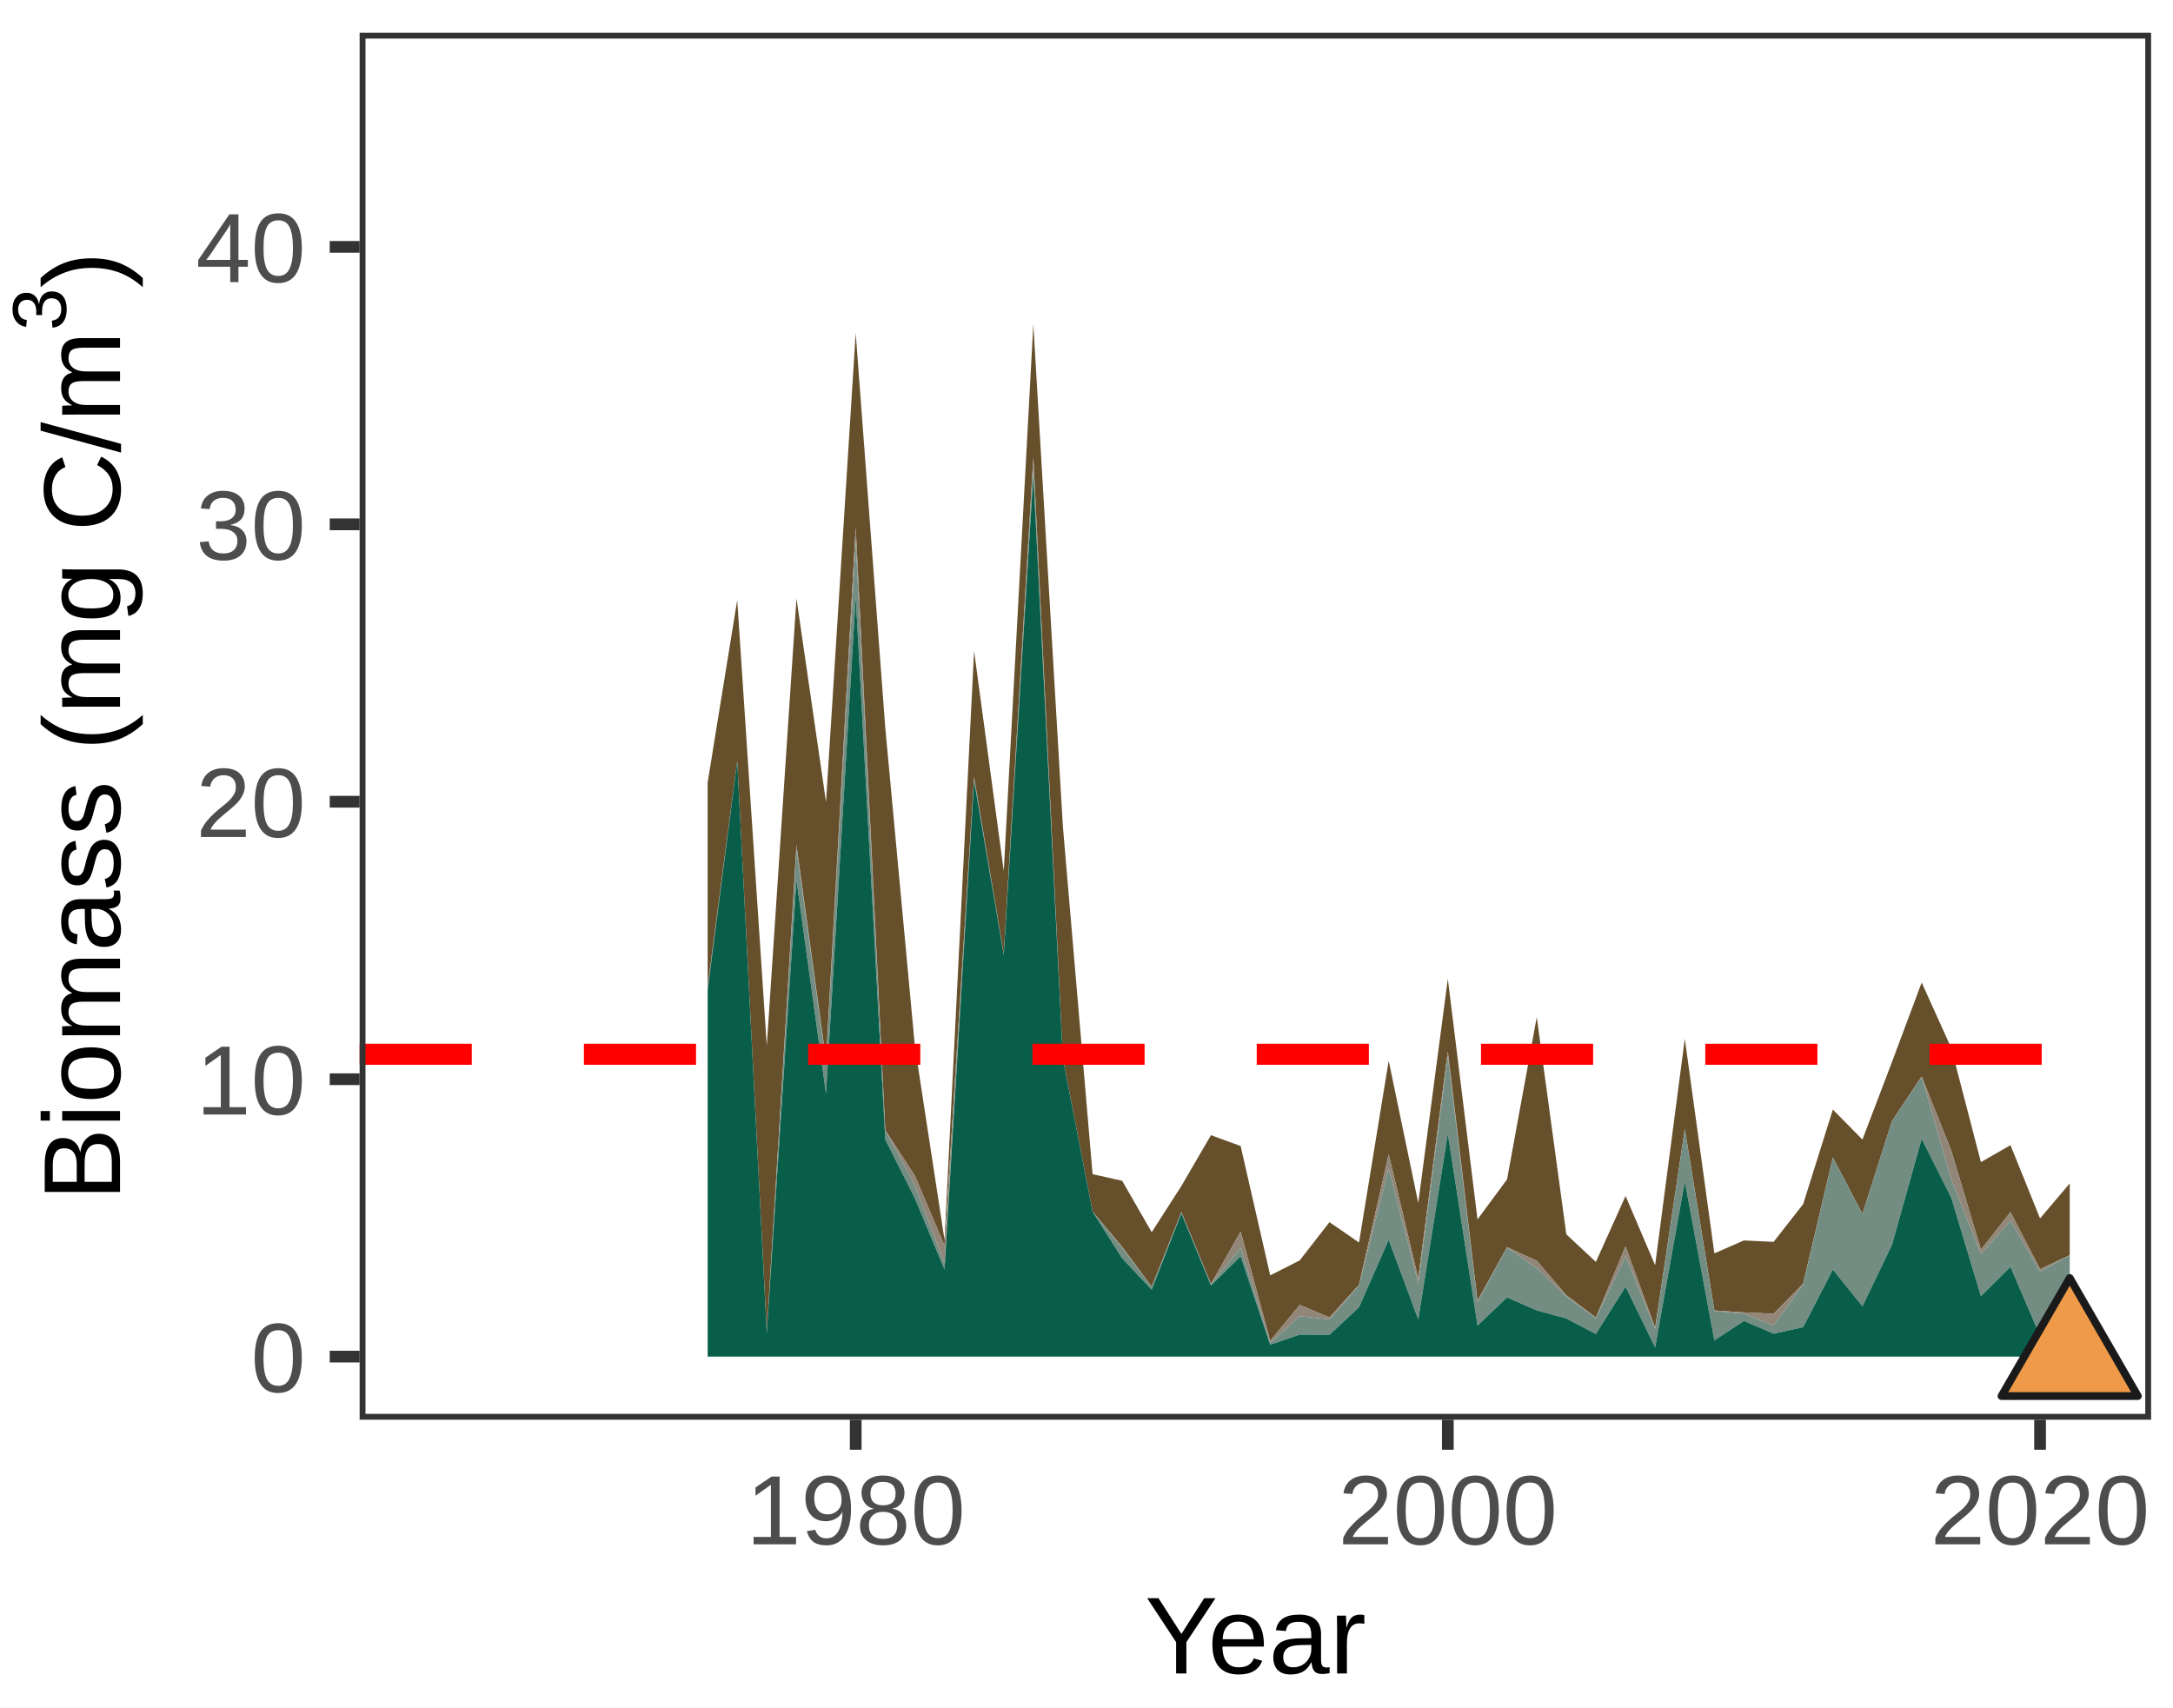
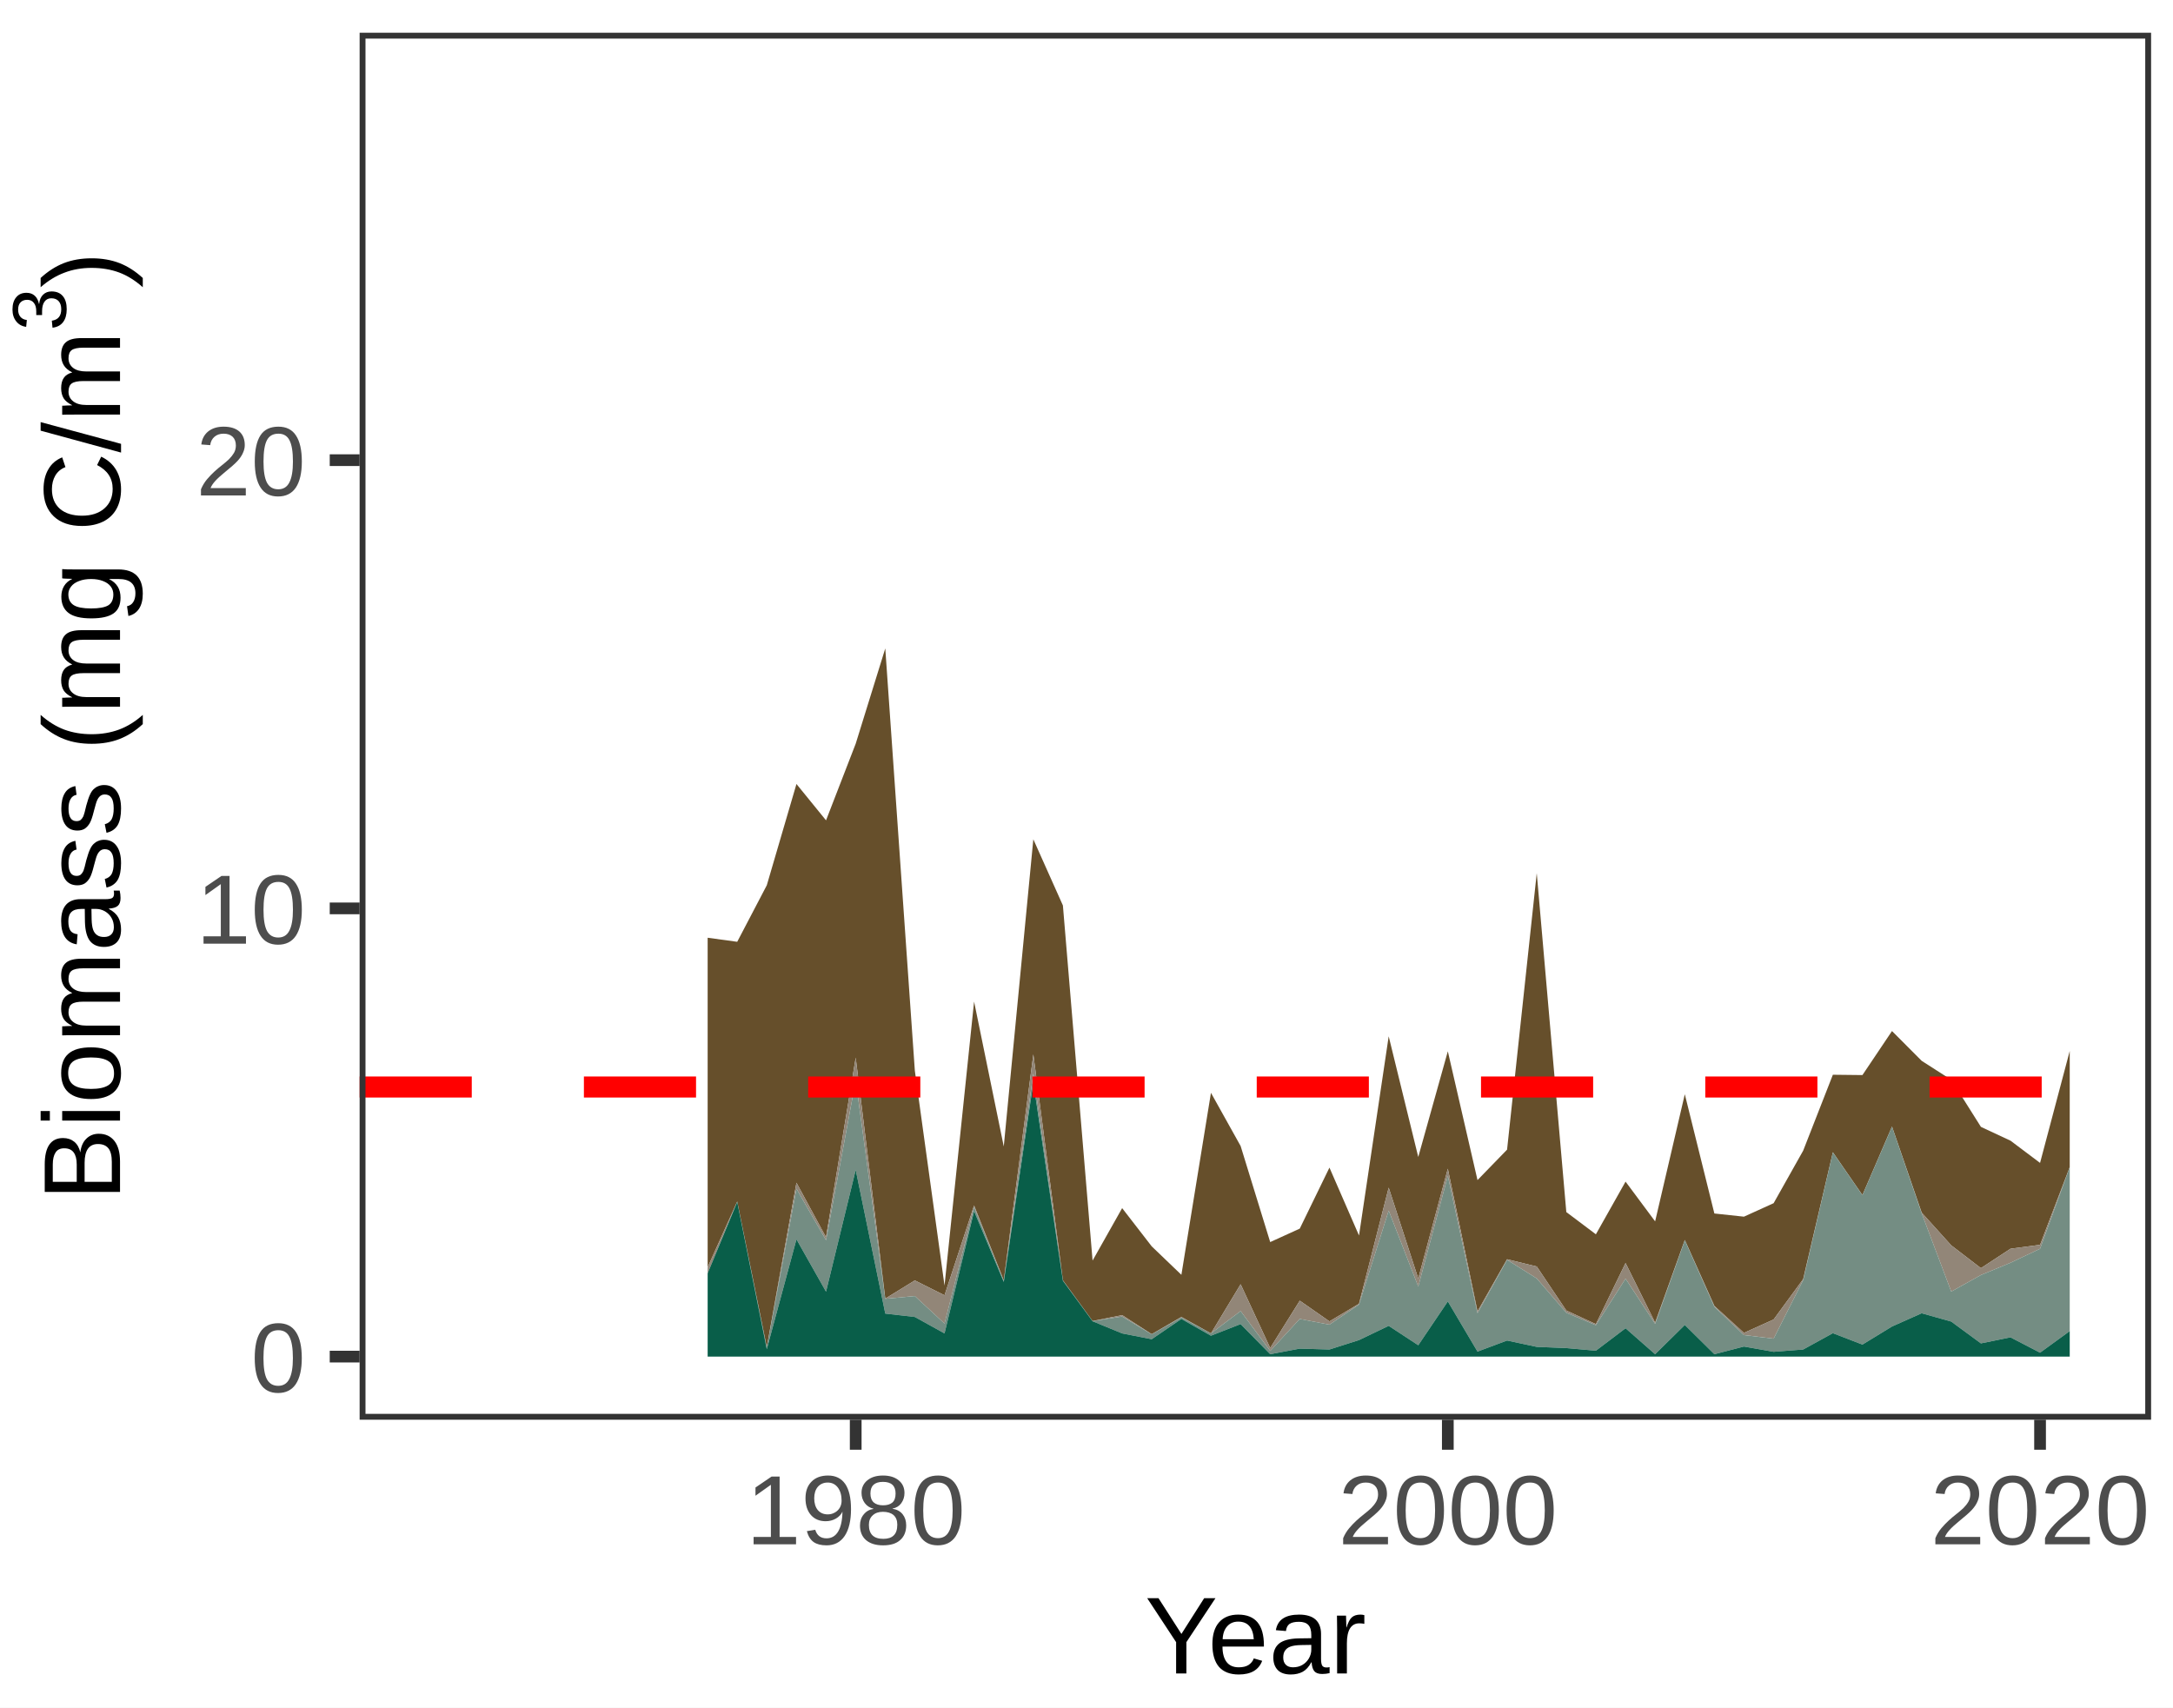
<svg xmlns="http://www.w3.org/2000/svg" class="svglite" width="198.43pt" height="155.91pt" viewBox="0 0 198.43 155.91">
  <defs>
    <style type="text/css">
    .svglite line, .svglite polyline, .svglite polygon, .svglite path, .svglite rect, .svglite circle {
      fill: none;
      stroke: #000000;
      stroke-linecap: round;
      stroke-linejoin: round;
      stroke-miterlimit: 10.00;
    }
    .svglite text {
      white-space: pre;
    }
  </style>
  </defs>
  <rect width="100%" height="100%" style="stroke: none; fill: #FFFFFF;" />
  <defs>
    <clipPath id="cpMC4wMHwxOTguNDN8MC4wMHwxNTUuOTE=">
      <rect x="0.00" y="0.00" width="198.43" height="155.91" />
    </clipPath>
  </defs>
  <g clip-path="url(#cpMC4wMHwxOTguNDN8MC4wMHwxNTUuOTE=)">
    <rect x="0.00" y="0.00" width="198.43" height="155.91" style="stroke-width: 1.07; stroke: #FFFFFF; fill: #FFFFFF;" />
  </g>
  <defs>
    <clipPath id="cpMzIuODR8MTk2LjQzfDIuOTl8MTI5LjY0">
      <rect x="32.84" y="2.99" width="163.59" height="126.65" />
    </clipPath>
  </defs>
  <g clip-path="url(#cpMzIuODR8MTk2LjQzfDIuOTl8MTI5LjY0)">
    <rect x="32.84" y="2.99" width="163.59" height="126.65" style="stroke-width: 1.07; stroke: none; fill: #FFFFFF;" />
-     <polygon points="64.62,71.45 67.32,54.80 70.02,95.51 72.73,54.64 75.43,73.24 78.14,30.41 80.84,66.46 83.54,95.50 86.25,113.21 88.95,59.45 91.66,79.54 94.36,29.60 97.06,75.48 99.77,107.22 102.47,107.82 105.17,112.52 107.88,108.30 110.58,103.66 113.29,104.65 115.99,116.46 118.69,115.09 121.40,111.60 124.10,113.46 126.81,96.86 129.51,109.85 132.21,89.38 134.92,111.35 137.62,107.69 140.33,92.88 143.03,112.71 145.73,115.23 148.44,109.21 151.14,115.53 153.85,94.85 156.55,114.45 159.25,113.27 161.96,113.40 164.66,109.95 167.37,101.32 170.07,104.06 172.77,96.97 175.48,89.72 178.18,95.70 180.89,106.12 183.59,104.57 186.29,111.26 189.00,108.06 189.00,114.62 186.29,115.89 183.59,110.68 180.89,114.11 178.18,105.06 175.48,98.30 172.77,102.37 170.07,110.85 167.37,105.70 164.66,117.21 161.96,119.97 159.25,119.84 156.55,119.67 153.85,103.09 151.14,121.26 148.44,113.81 145.73,120.31 143.03,118.27 140.33,115.12 137.62,113.89 134.92,118.77 132.21,96.02 129.51,116.72 126.81,105.41 124.10,117.32 121.40,120.30 118.69,119.16 115.99,122.44 113.29,112.46 110.58,117.25 107.88,110.68 105.17,117.49 102.47,113.86 99.77,110.63 97.06,96.67 94.36,41.76 91.66,87.11 88.95,70.97 86.25,113.76 83.54,107.35 80.84,103.21 78.14,48.15 75.43,96.80 72.73,77.18 70.02,121.61 67.32,69.49 64.62,90.07 " style="stroke-width: 0.00; stroke: none; fill: #664F2B;" />
-     <polyline points="64.62,71.45 67.32,54.80 70.02,95.51 72.73,54.64 75.43,73.24 78.14,30.41 80.84,66.46 83.54,95.50 86.25,113.21 88.95,59.45 91.66,79.54 94.36,29.60 97.06,75.48 99.77,107.22 102.47,107.82 105.17,112.52 107.88,108.30 110.58,103.66 113.29,104.65 115.99,116.46 118.69,115.09 121.40,111.60 124.10,113.46 126.81,96.86 129.51,109.85 132.21,89.38 134.92,111.35 137.62,107.69 140.33,92.88 143.03,112.71 145.73,115.23 148.44,109.21 151.14,115.53 153.85,94.85 156.55,114.45 159.25,113.27 161.96,113.40 164.66,109.95 167.37,101.32 170.07,104.06 172.77,96.97 175.48,89.72 178.18,95.70 180.89,106.12 183.59,104.57 186.29,111.26 189.00,108.06 " style="stroke-width: 1.07; stroke: none;" />
-     <polygon points="64.62,90.07 67.32,69.49 70.02,121.61 72.73,77.18 75.43,96.80 78.14,48.15 80.84,103.21 83.54,107.35 86.25,113.76 88.95,70.97 91.66,87.11 94.36,41.76 97.06,96.67 99.77,110.63 102.47,113.86 105.17,117.49 107.88,110.68 110.58,117.25 113.29,112.46 115.99,122.44 118.69,119.16 121.40,120.30 124.10,117.32 126.81,105.41 129.51,116.72 132.21,96.02 134.92,118.77 137.62,113.89 140.33,115.12 143.03,118.27 145.73,120.31 148.44,113.81 151.14,121.26 153.85,103.09 156.55,119.67 159.25,119.84 161.96,119.97 164.66,117.21 167.37,105.70 170.07,110.85 172.77,102.37 175.48,98.30 178.18,105.06 180.89,114.11 183.59,110.68 186.29,115.89 189.00,114.62 189.00,114.62 186.29,116.11 183.59,111.47 180.89,114.50 178.18,107.67 175.48,98.34 172.77,102.37 170.07,110.85 167.37,105.71 164.66,117.26 161.96,121.05 159.25,119.96 156.55,119.72 153.85,103.11 151.14,121.33 148.44,114.70 145.73,120.37 143.03,118.40 140.33,115.79 137.62,113.92 134.92,118.87 132.21,96.42 129.51,117.18 126.81,106.71 124.10,117.36 121.40,120.48 118.69,120.19 115.99,122.61 113.29,113.98 110.58,117.26 107.88,110.71 105.17,117.49 102.47,113.95 99.77,110.63 97.06,96.68 94.36,42.85 91.66,87.13 88.95,71.06 86.25,115.36 83.54,108.24 80.84,103.22 78.14,49.43 75.43,96.97 72.73,77.52 70.02,121.61 67.32,69.49 64.62,90.41 " style="stroke-width: 0.00; stroke: none; fill: #928678;" />
-     <polyline points="64.62,90.07 67.32,69.49 70.02,121.61 72.73,77.18 75.43,96.80 78.14,48.15 80.84,103.21 83.54,107.35 86.25,113.76 88.95,70.97 91.66,87.11 94.36,41.76 97.06,96.67 99.77,110.63 102.47,113.86 105.17,117.49 107.88,110.68 110.58,117.25 113.29,112.46 115.99,122.44 118.69,119.16 121.40,120.30 124.10,117.32 126.81,105.41 129.51,116.72 132.21,96.02 134.92,118.77 137.62,113.89 140.33,115.12 143.03,118.27 145.73,120.31 148.44,113.81 151.14,121.26 153.85,103.09 156.55,119.67 159.25,119.84 161.96,119.97 164.66,117.21 167.37,105.70 170.07,110.85 172.77,102.37 175.48,98.30 178.18,105.06 180.89,114.11 183.59,110.68 186.29,115.89 189.00,114.62 " style="stroke-width: 1.07; stroke: none;" />
-     <polygon points="64.62,90.41 67.32,69.49 70.02,121.61 72.73,77.52 75.43,96.97 78.14,49.43 80.84,103.22 83.54,108.24 86.25,115.36 88.95,71.06 91.66,87.13 94.36,42.85 97.06,96.68 99.77,110.63 102.47,113.95 105.17,117.49 107.88,110.71 110.58,117.26 113.29,113.98 115.99,122.61 118.69,120.19 121.40,120.48 124.10,117.36 126.81,106.71 129.51,117.18 132.21,96.42 134.92,118.87 137.62,113.92 140.33,115.79 143.03,118.40 145.73,120.37 148.44,114.70 151.14,121.33 153.85,103.11 156.55,119.72 159.25,119.96 161.96,121.05 164.66,117.26 167.37,105.71 170.07,110.85 172.77,102.37 175.48,98.34 178.18,107.67 180.89,114.50 183.59,111.47 186.29,116.11 189.00,114.62 189.00,123.88 186.29,121.98 183.59,115.69 180.89,118.36 178.18,109.37 175.48,103.99 172.77,113.67 170.07,119.29 167.37,115.93 164.66,121.19 161.96,121.79 159.25,120.62 156.55,122.40 153.85,107.89 151.14,123.04 148.44,117.50 145.73,121.81 143.03,120.40 140.33,119.66 137.62,118.48 134.92,121.04 132.21,103.52 129.51,120.49 126.81,113.22 124.10,119.37 121.40,121.89 118.69,121.87 115.99,122.79 113.29,114.72 110.58,117.38 107.88,110.80 105.17,117.77 102.47,114.90 99.77,110.64 97.06,96.69 94.36,43.34 91.66,87.20 88.95,71.29 86.25,115.92 83.54,109.42 80.84,104.06 78.14,54.49 75.43,99.88 72.73,80.38 70.02,121.72 67.32,69.51 64.62,90.41 " style="stroke-width: 0.00; stroke: none; fill: #748D83;" />
-     <polyline points="64.62,90.41 67.32,69.49 70.02,121.61 72.73,77.52 75.43,96.97 78.14,49.43 80.84,103.22 83.54,108.24 86.25,115.36 88.95,71.06 91.66,87.13 94.36,42.85 97.06,96.68 99.77,110.63 102.47,113.95 105.17,117.49 107.88,110.71 110.58,117.26 113.29,113.98 115.99,122.61 118.69,120.19 121.40,120.48 124.10,117.36 126.81,106.71 129.51,117.18 132.21,96.42 134.92,118.87 137.62,113.92 140.33,115.79 143.03,118.40 145.73,120.37 148.44,114.70 151.14,121.33 153.85,103.11 156.55,119.72 159.25,119.96 161.96,121.05 164.66,117.26 167.37,105.71 170.07,110.85 172.77,102.37 175.48,98.34 178.18,107.67 180.89,114.50 183.59,111.47 186.29,116.11 189.00,114.62 " style="stroke-width: 1.07; stroke: none;" />
-     <polygon points="64.62,90.41 67.32,69.51 70.02,121.72 72.73,80.38 75.43,99.88 78.14,54.49 80.84,104.06 83.54,109.42 86.25,115.92 88.95,71.29 91.66,87.20 94.36,43.34 97.06,96.69 99.77,110.64 102.47,114.90 105.17,117.77 107.88,110.80 110.58,117.38 113.29,114.72 115.99,122.79 118.69,121.87 121.40,121.89 124.10,119.37 126.81,113.22 129.51,120.49 132.21,103.52 134.92,121.04 137.62,118.48 140.33,119.66 143.03,120.40 145.73,121.81 148.44,117.50 151.14,123.04 153.85,107.89 156.55,122.40 159.25,120.62 161.96,121.79 164.66,121.19 167.37,115.93 170.07,119.29 172.77,113.67 175.48,103.99 178.18,109.37 180.89,118.36 183.59,115.69 186.29,121.98 186.29,123.88 183.59,123.88 180.89,123.88 178.18,123.88 175.48,123.88 172.77,123.88 170.07,123.88 167.37,123.88 164.66,123.88 161.96,123.88 159.25,123.88 156.55,123.88 153.85,123.88 151.14,123.88 148.44,123.88 145.73,123.88 143.03,123.88 140.33,123.88 137.62,123.88 134.92,123.88 132.21,123.88 129.51,123.88 126.81,123.88 124.10,123.88 121.40,123.88 118.69,123.88 115.99,123.88 113.29,123.88 110.58,123.88 107.88,123.88 105.17,123.88 102.47,123.88 99.77,123.88 97.06,123.88 94.36,123.88 91.66,123.88 88.95,123.88 86.25,123.88 83.54,123.88 80.84,123.88 78.14,123.88 75.43,123.88 72.73,123.88 70.02,123.88 67.32,123.88 64.62,123.88 " style="stroke-width: 0.00; stroke: none; fill: #095E49;" />
-     <polyline points="64.62,90.41 67.32,69.51 70.02,121.72 72.73,80.38 75.43,99.88 78.14,54.49 80.84,104.06 83.54,109.42 86.25,115.92 88.95,71.29 91.66,87.20 94.36,43.34 97.06,96.69 99.77,110.64 102.47,114.90 105.17,117.77 107.88,110.80 110.58,117.38 113.29,114.72 115.99,122.79 118.69,121.87 121.40,121.89 124.10,119.37 126.81,113.22 129.51,120.49 132.21,103.52 134.92,121.04 137.62,118.48 140.33,119.66 143.03,120.40 145.73,121.81 148.44,117.50 151.14,123.04 153.85,107.89 156.55,122.40 159.25,120.62 161.96,121.79 164.66,121.19 167.37,115.93 170.07,119.29 172.77,113.67 175.48,103.99 178.18,109.37 180.89,118.36 183.59,115.69 186.29,121.98 " style="stroke-width: 1.07; stroke: none;" />
-     <polygon points="189.00,116.70 195.22,127.48 182.77,127.48 " style="stroke-width: 0.71; stroke: #1A1A1A; fill: #EE9A49;" />
-     <line x1="32.84" y1="96.27" x2="196.43" y2="96.27" style="stroke-width: 1.92; stroke: #FF0000; stroke-dasharray: 10.24,10.24; stroke-linecap: butt;" />
+     <polygon points="64.62,85.63 67.32,86.00 70.02,80.84 72.73,71.59 75.43,74.91 78.14,67.91 80.84,59.21 83.54,97.77 86.25,117.39 88.95,91.46 91.66,104.69 94.36,76.64 97.06,82.68 99.77,115.11 102.47,110.32 105.17,113.81 107.88,116.41 110.58,99.79 113.29,104.65 115.99,113.42 118.69,112.19 121.40,106.62 124.10,112.82 126.81,94.63 129.51,105.65 132.21,96.00 134.92,107.76 137.62,104.98 140.33,79.73 143.03,110.68 145.73,112.71 148.44,107.90 151.14,111.53 153.85,99.92 156.55,110.81 159.25,111.10 161.96,109.87 164.66,105.07 167.37,98.14 170.07,98.17 172.77,94.15 175.48,96.87 178.18,98.60 180.89,102.90 183.59,104.16 186.29,106.19 189.00,95.97 189.00,106.58 186.29,113.67 183.59,114.03 180.89,115.80 178.18,113.72 175.48,110.73 172.77,102.87 170.07,109.13 167.37,105.22 164.66,116.80 161.96,120.49 159.25,121.71 156.55,119.25 153.85,113.23 151.14,120.78 148.44,115.33 145.73,120.91 143.03,119.67 140.33,115.65 137.62,114.99 134.92,119.75 132.21,106.72 129.51,116.75 126.81,108.45 124.10,119.05 121.40,120.66 118.69,118.77 115.99,123.09 113.29,117.27 110.58,121.76 107.88,120.26 105.17,121.83 102.47,120.09 99.77,120.63 97.06,116.91 94.36,96.28 91.66,116.92 88.95,110.08 86.25,118.28 83.54,116.92 80.84,118.58 78.14,96.58 75.43,112.98 72.73,108.00 70.02,123.02 67.32,109.72 64.62,115.72 " style="stroke-width: 0.00; stroke: none; fill: #664F2B;" />
+     <polyline points="64.62,85.63 67.32,86.00 70.02,80.84 72.73,71.59 75.43,74.91 78.14,67.91 80.84,59.21 83.54,97.77 86.25,117.39 88.95,91.46 91.66,104.69 94.36,76.64 97.06,82.68 99.77,115.11 102.47,110.32 105.17,113.81 107.88,116.41 110.58,99.79 113.29,104.65 115.99,113.42 118.69,112.19 121.40,106.62 124.10,112.82 126.81,94.63 129.51,105.65 132.21,96.00 134.92,107.76 137.62,104.98 140.33,79.73 143.03,110.68 145.73,112.71 148.44,107.90 151.14,111.53 153.85,99.92 156.55,110.81 159.25,111.10 161.96,109.87 164.66,105.07 167.37,98.14 170.07,98.17 172.77,94.15 175.48,96.87 178.18,98.60 180.89,102.90 183.59,104.16 186.29,106.19 189.00,95.97 " style="stroke-width: 1.07; stroke: none;" />
+     <polygon points="64.62,115.72 67.32,109.72 70.02,123.02 72.73,108.00 75.43,112.98 78.14,96.58 80.84,118.58 83.54,116.92 86.25,118.28 88.95,110.08 91.66,116.92 94.36,96.28 97.06,116.91 99.77,120.63 102.47,120.09 105.17,121.83 107.88,120.26 110.58,121.76 113.29,117.27 115.99,123.09 118.69,118.77 121.40,120.66 124.10,119.05 126.81,108.45 129.51,116.75 132.21,106.72 134.92,119.75 137.62,114.99 140.33,115.65 143.03,119.67 145.73,120.91 148.44,115.33 151.14,120.78 153.85,113.23 156.55,119.25 159.25,121.71 161.96,120.49 164.66,116.80 167.37,105.22 170.07,109.13 172.77,102.87 175.48,110.73 178.18,113.72 180.89,115.80 183.59,114.03 186.29,113.67 189.00,106.58 189.00,106.58 186.29,114.03 183.59,115.31 180.89,116.43 178.18,117.94 175.48,110.79 172.77,102.88 170.07,109.14 167.37,105.23 164.66,116.89 161.96,122.24 159.25,121.91 156.55,119.33 153.85,113.26 151.14,120.89 148.44,116.76 145.73,121.01 143.03,119.87 140.33,116.74 137.62,115.04 134.92,119.91 132.21,107.38 129.51,117.48 126.81,110.55 124.10,119.12 121.40,120.96 118.69,120.44 115.99,123.36 113.29,119.72 110.58,121.76 107.88,120.30 105.17,121.84 102.47,120.22 99.77,120.63 97.06,116.92 94.36,98.04 91.66,116.96 88.95,110.22 86.25,120.86 83.54,118.35 80.84,118.60 78.14,98.65 75.43,113.25 72.73,108.55 70.02,123.02 67.32,109.73 64.62,116.27 " style="stroke-width: 0.00; stroke: none; fill: #928678;" />
+     <polyline points="64.62,115.72 67.32,109.72 70.02,123.02 72.73,108.00 75.43,112.98 78.14,96.58 80.84,118.58 83.54,116.92 86.25,118.28 88.95,110.08 91.66,116.92 94.36,96.28 97.06,116.91 99.77,120.63 102.47,120.09 105.17,121.83 107.88,120.26 110.58,121.76 113.29,117.27 115.99,123.09 118.69,118.77 121.40,120.66 124.10,119.05 126.81,108.45 129.51,116.75 132.21,106.72 134.92,119.75 137.62,114.99 140.33,115.65 143.03,119.67 145.73,120.91 148.44,115.33 151.14,120.78 153.85,113.23 156.55,119.25 159.25,121.71 161.96,120.49 164.66,116.80 167.37,105.22 170.07,109.13 172.77,102.87 175.48,110.73 178.18,113.72 180.89,115.80 183.59,114.03 186.29,113.67 189.00,106.58 " style="stroke-width: 1.07; stroke: none;" />
+     <polygon points="64.62,116.27 67.32,109.73 70.02,123.02 72.73,108.55 75.43,113.25 78.14,98.65 80.84,118.60 83.54,118.35 86.25,120.86 88.95,110.22 91.66,116.96 94.36,98.04 97.06,116.92 99.77,120.63 102.47,120.22 105.17,121.84 107.88,120.30 110.58,121.76 113.29,119.72 115.99,123.36 118.69,120.44 121.40,120.96 124.10,119.12 126.81,110.55 129.51,117.48 132.21,107.38 134.92,119.91 137.62,115.04 140.33,116.74 143.03,119.87 145.73,121.01 148.44,116.76 151.14,120.89 153.85,113.26 156.55,119.33 159.25,121.91 161.96,122.24 164.66,116.89 167.37,105.23 170.07,109.14 172.77,102.88 175.48,110.79 178.18,117.94 180.89,116.43 183.59,115.31 186.29,114.03 189.00,106.58 189.00,121.55 186.29,123.52 183.59,122.12 180.89,122.67 178.18,120.68 175.48,119.92 172.77,121.13 170.07,122.78 167.37,121.74 164.66,123.23 161.96,123.44 159.25,122.96 156.55,123.66 153.85,120.99 151.14,123.66 148.44,121.29 145.73,123.34 143.03,123.10 140.33,122.99 137.62,122.41 134.92,123.42 132.21,118.84 129.51,122.84 126.81,121.07 124.10,122.37 121.40,123.23 118.69,123.15 115.99,123.66 113.29,120.91 110.58,121.97 107.88,120.44 105.17,122.29 102.47,121.76 99.77,120.65 97.06,116.95 94.36,98.84 91.66,117.06 88.95,110.60 86.25,121.76 83.54,120.26 80.84,119.95 78.14,106.83 75.43,117.95 72.73,113.17 70.02,123.20 67.32,109.76 64.62,116.27 " style="stroke-width: 0.00; stroke: none; fill: #748D83;" />
+     <polyline points="64.62,116.27 67.32,109.73 70.02,123.02 72.73,108.55 75.43,113.25 78.14,98.65 80.84,118.60 83.54,118.35 86.25,120.86 88.95,110.22 91.66,116.96 94.36,98.04 97.06,116.92 99.77,120.63 102.47,120.22 105.17,121.84 107.88,120.30 110.58,121.76 113.29,119.72 115.99,123.36 118.69,120.44 121.40,120.96 124.10,119.12 126.81,110.55 129.51,117.48 132.21,107.38 134.92,119.91 137.62,115.04 140.33,116.74 143.03,119.87 145.73,121.01 148.44,116.76 151.14,120.89 153.85,113.26 156.55,119.33 159.25,121.91 161.96,122.24 164.66,116.89 167.37,105.23 170.07,109.14 172.77,102.88 175.48,110.79 178.18,117.94 180.89,116.43 183.59,115.31 186.29,114.03 189.00,106.58 " style="stroke-width: 1.07; stroke: none;" />
+     <polygon points="64.62,116.27 67.32,109.76 70.02,123.20 72.73,113.17 75.43,117.95 78.14,106.83 80.84,119.95 83.54,120.26 86.25,121.76 88.95,110.60 91.66,117.06 94.36,98.84 97.06,116.95 99.77,120.65 102.47,121.76 105.17,122.29 107.88,120.44 110.58,121.97 113.29,120.91 115.99,123.66 118.69,123.15 121.40,123.23 124.10,122.37 126.81,121.07 129.51,122.84 132.21,118.84 134.92,123.42 137.62,122.41 140.33,122.99 143.03,123.10 145.73,123.34 148.44,121.29 151.14,123.66 153.85,120.99 156.55,123.66 159.25,122.96 161.96,123.44 164.66,123.23 167.37,121.74 170.07,122.78 172.77,121.13 175.48,119.92 178.18,120.68 180.89,122.67 183.59,122.12 186.29,123.52 189.00,121.55 189.00,123.88 186.29,123.88 183.59,123.88 180.89,123.88 178.18,123.88 175.48,123.88 172.77,123.88 170.07,123.88 167.37,123.88 164.66,123.88 161.96,123.88 159.25,123.88 156.55,123.88 153.85,123.88 151.14,123.88 148.44,123.88 145.73,123.88 143.03,123.88 140.33,123.88 137.62,123.88 134.92,123.88 132.21,123.88 129.51,123.88 126.81,123.88 124.10,123.88 121.40,123.88 118.69,123.88 115.99,123.88 113.29,123.88 110.58,123.88 107.88,123.88 105.17,123.88 102.47,123.88 99.77,123.88 97.06,123.88 94.36,123.88 91.66,123.88 88.95,123.88 86.25,123.88 83.54,123.88 80.84,123.88 78.14,123.88 75.43,123.88 72.73,123.88 70.02,123.88 67.32,123.88 64.62,123.88 " style="stroke-width: 0.00; stroke: none; fill: #095E49;" />
+     <polyline points="64.62,116.27 67.32,109.76 70.02,123.20 72.73,113.17 75.43,117.95 78.14,106.83 80.84,119.95 83.54,120.26 86.25,121.76 88.95,110.60 91.66,117.06 94.36,98.84 97.06,116.95 99.77,120.65 102.47,121.76 105.17,122.29 107.88,120.44 110.58,121.97 113.29,120.91 115.99,123.66 118.69,123.15 121.40,123.23 124.10,122.37 126.81,121.07 129.51,122.84 132.21,118.84 134.92,123.42 137.62,122.41 140.33,122.99 143.03,123.10 145.73,123.34 148.44,121.29 151.14,123.66 153.85,120.99 156.55,123.66 159.25,122.96 161.96,123.44 164.66,123.23 167.37,121.74 170.07,122.78 172.77,121.13 175.48,119.92 178.18,120.68 180.89,122.67 183.59,122.12 186.29,123.52 189.00,121.55 " style="stroke-width: 1.07; stroke: none;" />
+     <line x1="32.84" y1="99.26" x2="196.43" y2="99.26" style="stroke-width: 1.92; stroke: #FF0000; stroke-dasharray: 10.24,10.24; stroke-linecap: butt;" />
    <rect x="32.84" y="2.99" width="163.59" height="126.65" style="stroke-width: 1.07; stroke: #333333;" />
  </g>
  <g clip-path="url(#cpMC4wMHwxOTguNDN8MC4wMHwxNTUuOTE=)">
    <text x="27.91" y="127.11" text-anchor="end" style="font-size: 9.00px;fill: #4D4D4D; font-family: &quot;Arial&quot;;" textLength="5.00px" lengthAdjust="spacingAndGlyphs">0</text>
-     <text x="27.91" y="101.77" text-anchor="end" style="font-size: 9.00px;fill: #4D4D4D; font-family: &quot;Arial&quot;;" textLength="10.01px" lengthAdjust="spacingAndGlyphs">10</text>
-     <text x="27.91" y="76.43" text-anchor="end" style="font-size: 9.00px;fill: #4D4D4D; font-family: &quot;Arial&quot;;" textLength="10.01px" lengthAdjust="spacingAndGlyphs">20</text>
-     <text x="27.91" y="51.10" text-anchor="end" style="font-size: 9.00px;fill: #4D4D4D; font-family: &quot;Arial&quot;;" textLength="10.01px" lengthAdjust="spacingAndGlyphs">30</text>
-     <text x="27.91" y="25.76" text-anchor="end" style="font-size: 9.00px;fill: #4D4D4D; font-family: &quot;Arial&quot;;" textLength="10.01px" lengthAdjust="spacingAndGlyphs">40</text>
+     <text x="27.91" y="86.17" text-anchor="end" style="font-size: 9.00px;fill: #4D4D4D; font-family: &quot;Arial&quot;;" textLength="10.01px" lengthAdjust="spacingAndGlyphs">10</text>
+     <text x="27.91" y="45.24" text-anchor="end" style="font-size: 9.00px;fill: #4D4D4D; font-family: &quot;Arial&quot;;" textLength="10.01px" lengthAdjust="spacingAndGlyphs">20</text>
    <polyline points="30.11,123.88 32.84,123.88 " style="stroke-width: 1.07; stroke: #333333; stroke-linecap: butt;" />
-     <polyline points="30.11,98.55 32.84,98.55 " style="stroke-width: 1.07; stroke: #333333; stroke-linecap: butt;" />
-     <polyline points="30.11,73.21 32.84,73.21 " style="stroke-width: 1.07; stroke: #333333; stroke-linecap: butt;" />
-     <polyline points="30.11,47.88 32.84,47.88 " style="stroke-width: 1.07; stroke: #333333; stroke-linecap: butt;" />
-     <polyline points="30.11,22.54 32.84,22.54 " style="stroke-width: 1.07; stroke: #333333; stroke-linecap: butt;" />
+     <polyline points="30.11,82.95 32.84,82.95 " style="stroke-width: 1.07; stroke: #333333; stroke-linecap: butt;" />
+     <polyline points="30.11,42.02 32.84,42.02 " style="stroke-width: 1.07; stroke: #333333; stroke-linecap: butt;" />
    <polyline points="78.14,132.38 78.14,129.64 " style="stroke-width: 1.07; stroke: #333333; stroke-linecap: butt;" />
    <polyline points="132.21,132.38 132.21,129.64 " style="stroke-width: 1.07; stroke: #333333; stroke-linecap: butt;" />
    <polyline points="186.29,132.38 186.29,129.64 " style="stroke-width: 1.07; stroke: #333333; stroke-linecap: butt;" />
    <text x="78.14" y="141.02" text-anchor="middle" style="font-size: 9.00px;fill: #4D4D4D; font-family: &quot;Arial&quot;;" textLength="20.02px" lengthAdjust="spacingAndGlyphs">1980</text>
    <text x="132.21" y="141.02" text-anchor="middle" style="font-size: 9.00px;fill: #4D4D4D; font-family: &quot;Arial&quot;;" textLength="20.02px" lengthAdjust="spacingAndGlyphs">2000</text>
    <text x="186.29" y="141.02" text-anchor="middle" style="font-size: 9.00px;fill: #4D4D4D; font-family: &quot;Arial&quot;;" textLength="20.02px" lengthAdjust="spacingAndGlyphs">2020</text>
    <text x="114.64" y="152.81" text-anchor="middle" style="font-size: 10.00px; font-family: &quot;Arial&quot;;" textLength="20.22px" lengthAdjust="spacingAndGlyphs">Year</text>
    <text transform="translate(10.96,109.67) rotate(-90)" style="font-size: 10.00px; font-family: &quot;Arial&quot;;" textLength="79.48px" lengthAdjust="spacingAndGlyphs">Biomass (mg C/m</text>
    <text transform="translate(6.03,30.19) rotate(-90)" style="font-size: 7.00px; font-family: &quot;Arial&quot;;" textLength="3.90px" lengthAdjust="spacingAndGlyphs">3</text>
    <text transform="translate(10.96,26.29) rotate(-90)" style="font-size: 10.00px; font-family: &quot;Arial&quot;;" textLength="3.33px" lengthAdjust="spacingAndGlyphs">)</text>
  </g>
</svg>
